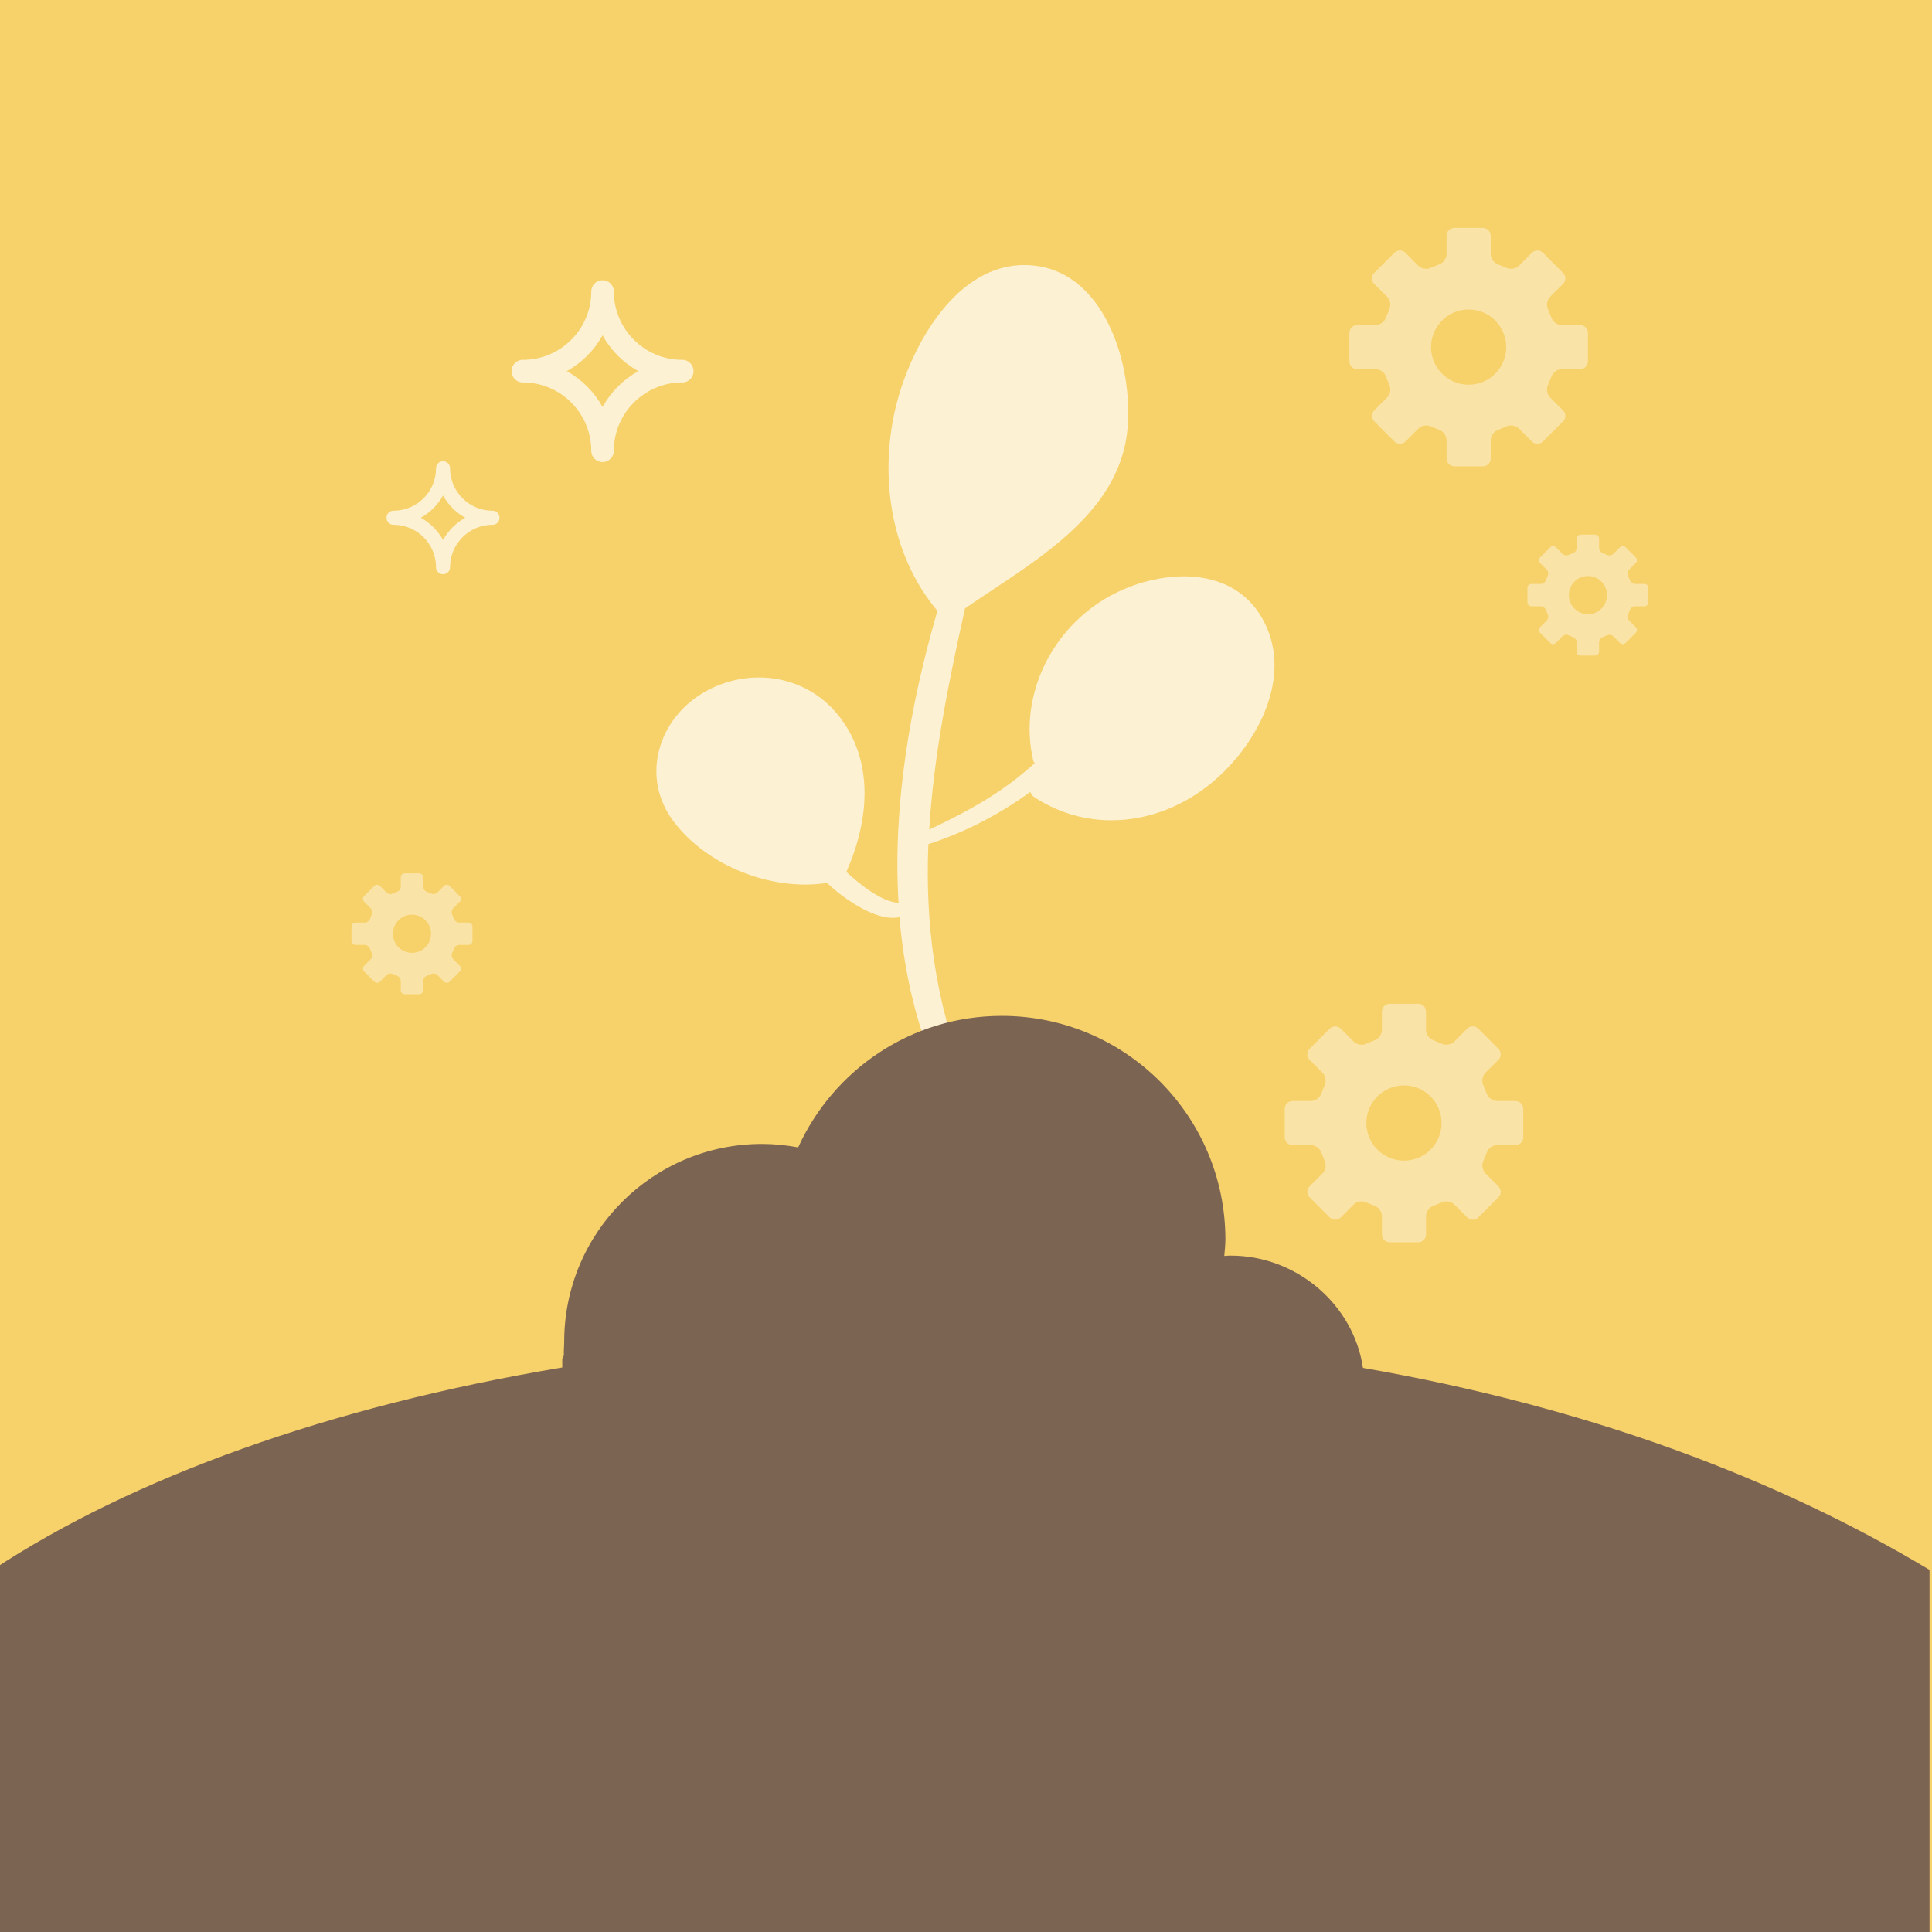
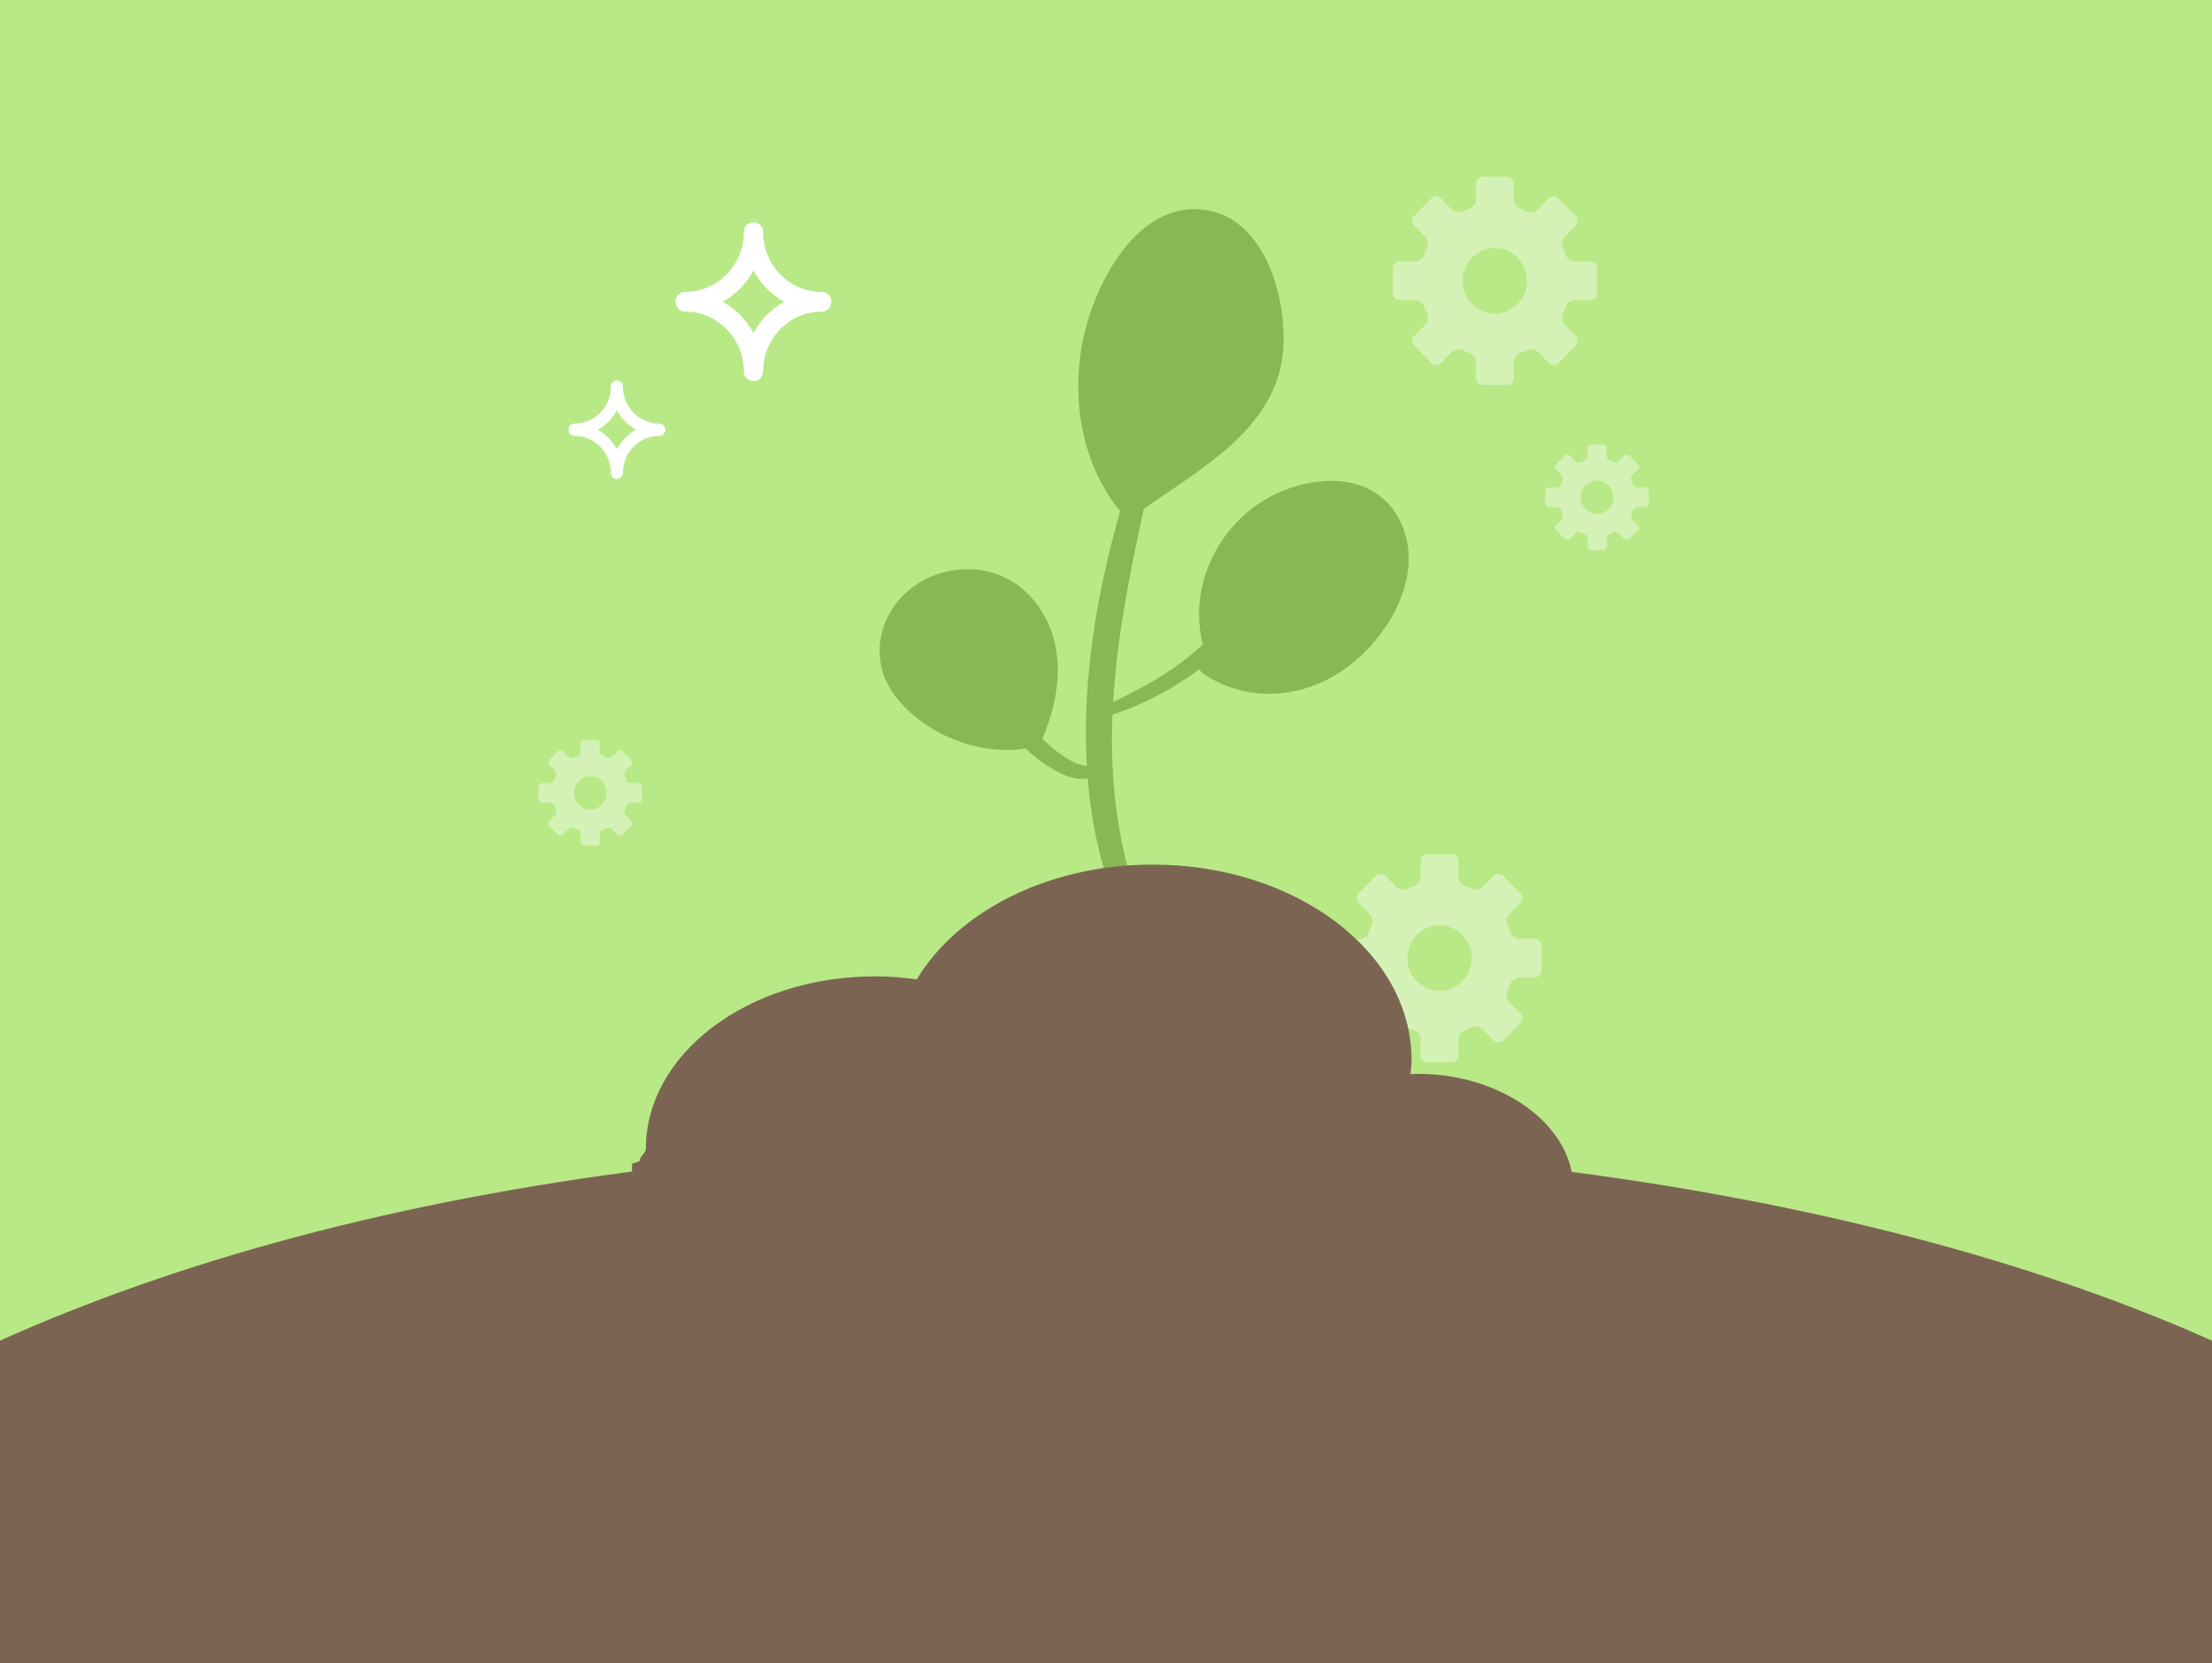
- <svg xmlns="http://www.w3.org/2000/svg" version="1.1" id="Capa_1" x="0px" y="0px" width="390px" height="390px" viewBox="0 0 390 390" enable-background="new 0 0 390 390" xml:space="preserve">
-   <rect x="-0.9" fill="#F7D16A" width="391.571" height="391.57" />
-   <path opacity="0.7" fill="#FFFFFF" d="M254.554,124.405c-6.42-10.668-20.978-9.357-30.568-4.06  c-11.638,6.44-18.473,20.063-15.42,33.163c0.057,0.236,0.171,0.404,0.311,0.532c-1.597,1.434-3.247,2.821-5.009,4.12  c-5.115,3.785-10.61,6.617-16.292,9.314c0.889-14.816,3.864-29.597,7.227-44.665c13.312-9.174,31.066-18.599,32.779-36.032  c1.278-12.97-4.636-33.072-20.611-33.273c-13.851-0.173-22.761,15.941-25.846,27.469c-3.826,14.299-1.581,30.864,8.108,42.338  c-5.536,19.011-9.03,39.325-7.854,58.933c-3.393-0.119-8.143-3.984-10.523-6.241c4.571-10.318,5.799-22.574-1.824-31.853  c-6.574-7.994-17.887-9.542-26.775-4.479c-9.328,5.303-12.995,17.042-6.415,25.968c6.72,9.11,19.879,14.326,31.108,12.592  c0.861,0.814,1.724,1.557,2.525,2.177c2.78,2.124,8.086,5.617,12.094,4.731c1.075,12.85,4.224,25.363,10.242,36.943  c1.176,2.268,5.025,0.615,4.126-1.812c-0.241-0.643-0.472-1.283-0.711-1.921c-0.047-0.127-0.128-0.222-0.193-0.327  c-6.416-16.184-8.266-31.938-7.629-47.623c7.057-2.246,14.196-5.891,20.557-10.526c0.173,0.404,0.427,0.787,0.888,1.086  c10.881,7.105,24.389,5.716,34.581-2.017C253.371,151.403,261.791,136.432,254.554,124.405" />
-   <path fill="#7C6453" d="M275.131,276.129c-1.891-12.807-13.409-22.67-26.698-22.67c-0.479,0-0.823,0.042-1.293,0.067  c0.079-1.085,0.224-2.171,0.224-3.284c0-24.946-20.193-45.173-45.142-45.173c-18.29,0-34,10.903-41.098,26.547  c-2.38-0.444-4.798-0.699-7.302-0.699c-22.057,0-39.932,17.878-39.932,39.934c0,0.919-0.124,1.823-0.059,2.729  c-0.084,0.259-0.332,0.511-0.332,0.783v1.682c-47,7.856-86.682,22.183-115,40.857V391.5h391v-74.599  C358.5,298.295,320.387,284.004,275.131,276.129z" />
-   <path opacity="0.7" fill="#FFFFFF" d="M119.353,91.003c0,1.256,1.02,2.275,2.272,2.275c0.004,0,0.004-0.002,0.009-0.002l0.006,0.002  c1.255,0,2.274-1.02,2.274-2.275c0-0.029-0.004-0.051-0.004-0.077c0.042-7.508,6.096-13.596,13.582-13.723  c0.078,0.002,0.155,0.013,0.231,0.013c1.255,0,2.276-1.02,2.276-2.276c0-0.005,0-0.013,0-0.018s0-0.013,0-0.018  c0-1.255-1.021-2.277-2.276-2.277c-0.076,0-0.153,0.011-0.231,0.013c-7.486-0.127-13.536-6.216-13.582-13.72  c0-0.03,0.004-0.052,0.004-0.079c0-1.256-1.02-2.274-2.274-2.274l-0.006,0.001c-0.005,0-0.005-0.001-0.009-0.001  c-1.253,0-2.272,1.018-2.272,2.274c0,0.027,0.005,0.049,0.005,0.079c-0.044,7.504-6.099,13.593-13.583,13.72  c-0.075-0.002-0.154-0.013-0.234-0.013c-1.254,0-2.275,1.022-2.275,2.277c0,0.005,0.003,0.013,0.003,0.018s-0.003,0.013-0.003,0.018  c0,1.256,1.021,2.276,2.275,2.276c0.08,0,0.159-0.01,0.234-0.013c7.484,0.127,13.538,6.215,13.583,13.723  C119.357,90.952,119.353,90.976,119.353,91.003z M114.41,74.921c3.037-1.68,5.544-4.192,7.224-7.229  c1.676,3.037,4.188,5.55,7.221,7.229c-3.033,1.683-5.544,4.194-7.221,7.231C119.955,79.115,117.447,76.604,114.41,74.921z" />
-   <path opacity="0.7" fill="#FFFFFF" d="M88.016,114.503c0,0.78,0.634,1.415,1.412,1.415c0.002,0,0.002-0.001,0.005-0.001l0.004,0.001  c0.778,0,1.414-0.634,1.414-1.415c0-0.018-0.003-0.031-0.003-0.048c0.026-4.662,3.787-8.443,8.437-8.523  c0.049,0.001,0.097,0.008,0.142,0.008c0.782,0,1.414-0.633,1.414-1.414c0-0.003,0-0.009,0-0.011c0-0.003,0-0.007,0-0.011  c0-0.779-0.632-1.414-1.414-1.414c-0.045,0-0.093,0.006-0.142,0.007c-4.65-0.079-8.409-3.861-8.437-8.522  c0-0.019,0.003-0.032,0.003-0.05c0-0.78-0.636-1.412-1.414-1.412l-0.004,0.002c-0.003,0-0.003-0.002-0.005-0.002  c-0.778,0-1.412,0.632-1.412,1.412c0,0.019,0.003,0.031,0.003,0.05c-0.026,4.661-3.789,8.443-8.437,8.522  c-0.047-0.001-0.097-0.007-0.146-0.007c-0.78,0-1.412,0.635-1.412,1.414c0,0.004,0.002,0.008,0.002,0.011  c0,0.002-0.002,0.008-0.002,0.011c0,0.781,0.632,1.414,1.412,1.414c0.049,0,0.099-0.007,0.146-0.008  c4.648,0.08,8.407,3.861,8.437,8.523C88.02,114.472,88.016,114.487,88.016,114.503z M84.948,104.514  c1.885-1.044,3.443-2.604,4.485-4.49c1.041,1.886,2.601,3.446,4.486,4.49c-1.885,1.045-3.445,2.604-4.486,4.491  C88.391,107.119,86.833,105.56,84.948,104.514z" />
-   <g opacity="0.4">
-     <path fill="#FFFFFF" d="M331.959,117.87h-1.89c-0.439,0-0.912-0.337-1.047-0.751l-0.351-0.857c-0.201-0.393-0.105-0.96,0.202-1.276   l1.335-1.332c0.316-0.304,0.316-0.816,0-1.124l-2.061-2.068c-0.316-0.309-0.82-0.309-1.125,0l-1.338,1.334   c-0.306,0.31-0.882,0.407-1.275,0.208l-0.852-0.35c-0.418-0.137-0.756-0.608-0.756-1.05v-1.887c0-0.435-0.358-0.798-0.802-0.798   h-2.917c-0.438,0-0.797,0.362-0.797,0.798v1.887c0,0.438-0.339,0.913-0.759,1.05l-0.849,0.35c-0.387,0.199-0.968,0.102-1.274-0.208   l-1.331-1.334c-0.312-0.309-0.814-0.309-1.125,0l-2.069,2.068c-0.31,0.308-0.31,0.82,0,1.124l1.335,1.332   c0.312,0.315,0.404,0.883,0.207,1.276l-0.347,0.857c-0.142,0.414-0.612,0.751-1.056,0.751h-1.886c-0.434,0-0.798,0.358-0.798,0.799   v2.917c0,0.438,0.36,0.797,0.798,0.797h1.887c0.441,0,0.913,0.339,1.055,0.756l0.347,0.855c0.197,0.393,0.105,0.966-0.203,1.276   l-1.335,1.333c-0.31,0.311-0.31,0.815,0,1.124l2.065,2.067c0.312,0.308,0.816,0.308,1.126,0l1.33-1.337   c0.307-0.31,0.888-0.401,1.274-0.208l0.853,0.348c0.417,0.143,0.757,0.612,0.757,1.054v1.888c0,0.439,0.357,0.797,0.798,0.797   h2.918c0.438,0,0.798-0.354,0.798-0.797v-1.888c0-0.439,0.346-0.911,0.758-1.054l0.85-0.348c0.394-0.193,0.97-0.102,1.277,0.208   l1.336,1.337c0.307,0.308,0.812,0.308,1.125,0l2.063-2.067c0.313-0.31,0.313-0.813,0-1.124l-1.338-1.333   c-0.308-0.311-0.398-0.884-0.201-1.276l0.351-0.855c0.134-0.417,0.61-0.756,1.046-0.756h1.891c0.436,0,0.796-0.357,0.796-0.797   v-2.917C332.755,118.229,332.394,117.87,331.959,117.87z M320.547,123.977c-2.126,0-3.85-1.726-3.85-3.849   c0-2.128,1.724-3.853,3.85-3.853c2.127,0,3.845,1.725,3.845,3.853C324.392,122.251,322.674,123.977,320.547,123.977z" />
-     <path fill="#FFFFFF" d="M94.575,186.235h-1.89c-0.438,0-0.912-0.337-1.047-0.751l-0.353-0.855   c-0.197-0.394-0.106-0.962,0.203-1.275l1.336-1.333c0.317-0.306,0.317-0.817,0-1.125l-2.06-2.066c-0.315-0.309-0.822-0.309-1.127,0   l-1.338,1.333c-0.306,0.311-0.882,0.406-1.274,0.208l-0.853-0.352c-0.414-0.137-0.754-0.607-0.754-1.048v-1.887   c0-0.438-0.356-0.798-0.8-0.798h-2.917c-0.438,0-0.799,0.358-0.799,0.798v1.887c0,0.438-0.339,0.912-0.755,1.048l-0.851,0.352   c-0.389,0.198-0.97,0.103-1.275-0.208l-1.332-1.333c-0.312-0.309-0.813-0.309-1.125,0l-2.069,2.066   c-0.308,0.308-0.308,0.818,0,1.125l1.338,1.333c0.309,0.312,0.403,0.881,0.204,1.275l-0.347,0.855   c-0.141,0.414-0.609,0.751-1.055,0.751H71.75c-0.435,0-0.798,0.357-0.798,0.798v2.918c0,0.437,0.362,0.797,0.798,0.797h1.887   c0.442,0,0.912,0.339,1.053,0.757l0.347,0.854c0.199,0.394,0.107,0.966-0.203,1.276l-1.336,1.334c-0.308,0.309-0.308,0.816,0,1.125   l2.065,2.066c0.313,0.309,0.817,0.309,1.128,0l1.331-1.336c0.305-0.311,0.886-0.401,1.273-0.21l0.852,0.353   c0.416,0.139,0.757,0.609,0.757,1.05v1.889c0,0.438,0.358,0.796,0.798,0.796h2.916c0.438,0,0.801-0.354,0.801-0.796v-1.889   c0-0.439,0.345-0.911,0.757-1.05l0.849-0.353c0.395-0.191,0.968-0.101,1.276,0.21l1.336,1.336c0.309,0.309,0.814,0.309,1.127,0   l2.062-2.066c0.315-0.31,0.315-0.815,0-1.125l-1.336-1.334c-0.308-0.31-0.4-0.882-0.201-1.276l0.352-0.854   c0.134-0.418,0.608-0.757,1.046-0.757h1.888c0.437,0,0.799-0.355,0.799-0.797v-2.918C95.37,186.597,95.009,186.235,94.575,186.235z    M83.161,192.341c-2.124,0-3.847-1.725-3.847-3.849c0-2.128,1.724-3.853,3.847-3.853c2.128,0,3.845,1.725,3.845,3.853   C87.006,190.616,85.289,192.341,83.161,192.341z" />
-     <path fill="#FFFFFF" d="M318.973,65.62h-3.728c-0.86,0-1.799-0.665-2.063-1.481l-0.694-1.686c-0.392-0.777-0.211-1.898,0.396-2.514   l2.637-2.628c0.624-0.605,0.624-1.611,0-2.218l-4.062-4.073c-0.622-0.611-1.618-0.611-2.223,0l-2.637,2.627   c-0.604,0.612-1.74,0.802-2.513,0.412l-1.681-0.693c-0.817-0.272-1.488-1.201-1.488-2.069v-3.719c0-0.862-0.703-1.574-1.579-1.574   h-5.751c-0.864,0-1.575,0.706-1.575,1.574v3.719c0,0.864-0.671,1.797-1.492,2.069l-1.676,0.693   c-0.766,0.391-1.911,0.201-2.516-0.412l-2.627-2.627c-0.613-0.611-1.604-0.611-2.217,0l-4.078,4.073   c-0.608,0.607-0.608,1.613,0,2.218l2.637,2.628c0.606,0.616,0.794,1.737,0.404,2.514l-0.686,1.686   c-0.277,0.817-1.201,1.481-2.078,1.481h-3.723c-0.854,0-1.568,0.706-1.568,1.575v5.753c0,0.863,0.711,1.571,1.568,1.571h3.728   c0.868,0,1.796,0.668,2.073,1.493l0.686,1.683c0.391,0.778,0.207,1.906-0.403,2.517l-2.634,2.632c-0.604,0.608-0.604,1.608,0,2.214   l4.074,4.076c0.616,0.608,1.611,0.608,2.227,0l2.623-2.634c0.6-0.611,1.746-0.791,2.51-0.416l1.681,0.695   c0.821,0.276,1.492,1.204,1.492,2.073v3.723c0,0.866,0.706,1.57,1.574,1.57h5.747c0.867,0,1.58-0.698,1.58-1.57v-3.723   c0-0.867,0.68-1.797,1.493-2.073l1.675-0.695c0.776-0.375,1.91-0.195,2.517,0.416l2.635,2.634c0.608,0.608,1.604,0.608,2.222,0   l4.065-4.076c0.62-0.611,0.62-1.606,0-2.214l-2.637-2.632c-0.606-0.611-0.787-1.738-0.396-2.517l0.694-1.683   c0.264-0.825,1.199-1.493,2.063-1.493h3.723c0.861,0,1.574-0.701,1.574-1.571v-5.753C320.541,66.334,319.83,65.62,318.973,65.62z    M296.464,77.661c-4.187,0-7.588-3.401-7.588-7.587c0-4.197,3.401-7.598,7.588-7.598c4.196,0,7.583,3.401,7.583,7.598   C304.047,74.26,300.66,77.661,296.464,77.661z" />
-     <path fill="#FFFFFF" d="M305.921,222.248h-3.728c-0.863,0-1.799-0.664-2.063-1.48l-0.694-1.688   c-0.392-0.776-0.211-1.897,0.396-2.514l2.637-2.627c0.624-0.605,0.624-1.612,0-2.219l-4.064-4.074c-0.62-0.609-1.615-0.609-2.222,0   l-2.636,2.627c-0.606,0.613-1.74,0.804-2.513,0.412l-1.684-0.693c-0.817-0.271-1.485-1.199-1.485-2.068v-3.721   c0-0.862-0.703-1.574-1.579-1.574h-5.751c-0.866,0-1.577,0.708-1.577,1.574v3.721c0,0.864-0.67,1.797-1.49,2.068l-1.675,0.693   c-0.769,0.392-1.915,0.201-2.518-0.412l-2.625-2.627c-0.614-0.609-1.604-0.609-2.218,0l-4.079,4.074   c-0.607,0.606-0.607,1.613,0,2.219l2.636,2.627c0.608,0.616,0.794,1.737,0.406,2.514l-0.685,1.688   c-0.278,0.816-1.205,1.48-2.081,1.48h-3.721c-0.854,0-1.57,0.706-1.57,1.575v5.753c0,0.864,0.712,1.571,1.57,1.571h3.726   c0.87,0,1.798,0.668,2.076,1.493l0.685,1.684c0.391,0.778,0.209,1.905-0.402,2.516l-2.635,2.633c-0.605,0.608-0.605,1.608,0,2.215   l4.074,4.075c0.614,0.607,1.611,0.607,2.224,0l2.626-2.634c0.6-0.61,1.746-0.791,2.511-0.415l1.682,0.695   c0.819,0.274,1.488,1.202,1.488,2.071v3.725c0,0.866,0.706,1.57,1.575,1.57h5.748c0.867,0,1.581-0.7,1.581-1.57v-3.725   c0-0.867,0.678-1.797,1.492-2.071l1.675-0.695c0.775-0.376,1.91-0.195,2.517,0.415l2.636,2.634c0.604,0.607,1.602,0.607,2.221,0   l4.064-4.075c0.621-0.611,0.621-1.606,0-2.215l-2.638-2.633c-0.605-0.61-0.785-1.737-0.393-2.516l0.693-1.684   c0.263-0.825,1.199-1.493,2.064-1.493h3.722c0.858,0,1.574-0.7,1.574-1.571v-5.753   C307.489,222.961,306.778,222.248,305.921,222.248z M283.412,234.289c-4.187,0-7.588-3.4-7.588-7.589   c0-4.197,3.401-7.597,7.588-7.597c4.196,0,7.583,3.399,7.583,7.597C290.995,230.889,287.608,234.289,283.412,234.289z" />
+ <svg xmlns="http://www.w3.org/2000/svg" xmlns:xlink="http://www.w3.org/1999/xlink" version="1.1" id="Capa_1" x="0px" y="0px" width="266px" height="200px" viewBox="0 0 266 200" enable-background="new 0 0 266 200" xml:space="preserve">
+   <g>
+     <defs>
+       <rect id="SVGID_1_" width="269" height="203" />
+     </defs>
+     <clipPath id="SVGID_2_">
+       <use xlink:href="#SVGID_1_" overflow="visible" />
+     </clipPath>
+     <g clip-path="url(#SVGID_2_)">
+       <rect x="-1.521" y="-2.673" fill="#B8E986" width="270.106" height="203.681" />
+       <path fill="#FFFFFF" d="M89.442,44.663c0,0.652,0.521,1.185,1.16,1.185c0.002,0,0.002-0.002,0.004-0.002    c0.001,0,0.004,0.002,0.004,0.002c0.64,0,1.16-0.532,1.16-1.185c0-0.015-0.002-0.027-0.002-0.04    c0.021-3.907,3.108-7.072,6.926-7.139c0.04,0.001,0.078,0.007,0.118,0.007c0.64,0,1.16-0.532,1.16-1.184c0-0.003,0-0.006,0-0.009    c0-0.003,0-0.006,0-0.009c0-0.653-0.52-1.185-1.16-1.185c-0.04,0-0.078,0.005-0.118,0.007c-3.818-0.066-6.903-3.233-6.926-7.137    c0-0.015,0.002-0.027,0.002-0.042c0-0.653-0.52-1.182-1.16-1.182c0,0-0.003,0.001-0.004,0.001c-0.002,0-0.002-0.001-0.004-0.001    c-0.639,0-1.16,0.529-1.16,1.182c0,0.015,0.003,0.027,0.003,0.042c-0.022,3.904-3.11,7.071-6.928,7.137    c-0.039-0.002-0.08-0.007-0.118-0.007c-0.641,0-1.161,0.531-1.161,1.185c0,0.003,0.002,0.006,0.002,0.009    c0,0.003-0.002,0.006-0.002,0.009c0,0.652,0.52,1.184,1.161,1.184c0.038,0,0.079-0.006,0.118-0.007    c3.817,0.066,6.904,3.232,6.928,7.139C89.445,44.636,89.442,44.648,89.442,44.663z M86.923,36.298    c1.549-0.874,2.827-2.181,3.683-3.761c0.854,1.58,2.135,2.887,3.683,3.761c-1.548,0.875-2.828,2.18-3.683,3.762    C89.75,38.478,88.472,37.173,86.923,36.298z" />
+       <path fill="#FFFFFF" d="M73.462,56.886c0,0.406,0.323,0.736,0.72,0.736c0.002,0,0.002,0,0.002,0c0.002,0,0.003,0,0.003,0    c0.397,0,0.721-0.33,0.721-0.736c0-0.008-0.002-0.016-0.002-0.024c0.014-2.425,1.931-4.392,4.304-4.435    c0.024,0.002,0.048,0.005,0.073,0.005c0.396,0,0.721-0.329,0.721-0.735c0-0.002,0-0.005,0-0.006c0-0.002,0-0.004,0-0.006    c0-0.405-0.324-0.735-0.721-0.735c-0.025,0-0.049,0.003-0.073,0.003c-2.373-0.04-4.29-2.006-4.304-4.433    c0-0.009,0.002-0.015,0.002-0.025c0-0.407-0.323-0.734-0.721-0.734c0,0-0.001,0-0.002,0c0,0-0.001,0-0.003,0    c-0.397,0-0.72,0.327-0.72,0.734c0,0.01,0.002,0.016,0.002,0.025c-0.014,2.427-1.932,4.393-4.304,4.433    c-0.024,0-0.048-0.003-0.074-0.003c-0.397,0-0.72,0.33-0.72,0.735c0,0.002,0,0.004,0,0.006c0,0.001,0,0.004,0,0.006    c0,0.406,0.323,0.735,0.72,0.735c0.026,0,0.05-0.003,0.074-0.005c2.372,0.043,4.29,2.01,4.304,4.435    C73.464,56.871,73.462,56.879,73.462,56.886z M71.896,51.691c0.962-0.544,1.757-1.355,2.288-2.335    c0.531,0.979,1.327,1.791,2.287,2.335c-0.96,0.543-1.756,1.354-2.287,2.335C73.653,53.045,72.858,52.235,71.896,51.691z" />
+       <g opacity="0.4">
+         <path fill="#FFFFFF" d="M197.869,58.637h-0.965c-0.224,0-0.464-0.174-0.533-0.39l-0.18-0.446c-0.103-0.205-0.053-0.5,0.104-0.662     l0.681-0.693c0.163-0.159,0.163-0.424,0-0.586l-1.051-1.075c-0.16-0.161-0.419-0.161-0.574,0l-0.681,0.695     c-0.158,0.161-0.449,0.211-0.649,0.109l-0.437-0.184c-0.212-0.07-0.386-0.317-0.386-0.545v-0.982     c0-0.227-0.181-0.415-0.408-0.415h-1.488c-0.223,0-0.404,0.188-0.404,0.415v0.982c0,0.228-0.175,0.475-0.389,0.545l-0.434,0.184     c-0.197,0.102-0.493,0.052-0.647-0.109l-0.681-0.695c-0.158-0.161-0.414-0.161-0.574,0l-1.055,1.075     c-0.157,0.162-0.157,0.427,0,0.586l0.681,0.693c0.158,0.162,0.207,0.457,0.106,0.662l-0.178,0.446     c-0.071,0.216-0.312,0.39-0.537,0.39h-0.963c-0.222,0-0.405,0.187-0.405,0.416v1.518c0,0.228,0.183,0.415,0.405,0.415h0.963     c0.224,0,0.466,0.177,0.537,0.394l0.178,0.446c0.102,0.204,0.054,0.501-0.104,0.664l-0.682,0.693     c-0.158,0.162-0.158,0.425,0,0.584l1.054,1.075c0.16,0.162,0.417,0.162,0.576,0l0.679-0.695c0.154-0.16,0.45-0.208,0.648-0.107     l0.435,0.181c0.212,0.074,0.388,0.318,0.388,0.548v0.982c0,0.227,0.181,0.414,0.405,0.414h1.487c0.225,0,0.407-0.184,0.407-0.414     v-0.982c0-0.228,0.177-0.474,0.387-0.548l0.436-0.181c0.2-0.101,0.493-0.053,0.649,0.107l0.682,0.695     c0.156,0.162,0.415,0.162,0.573,0l1.054-1.075c0.16-0.16,0.16-0.422,0-0.584l-0.684-0.693c-0.156-0.162-0.203-0.459-0.102-0.664     l0.18-0.446c0.067-0.216,0.31-0.394,0.531-0.394h0.966c0.222,0,0.404-0.185,0.404-0.415v-1.518     C198.274,58.827,198.09,58.637,197.869,58.637z M192.049,61.814c-1.084,0-1.963-0.897-1.963-2.001     c0-1.106,0.879-2.005,1.963-2.005c1.083,0,1.96,0.898,1.96,2.005C194.009,60.917,193.132,61.814,192.049,61.814z" />
+         <path fill="#FFFFFF" d="M76.807,94.198h-0.965c-0.222,0-0.463-0.174-0.532-0.39l-0.18-0.446     c-0.102-0.204-0.054-0.499,0.102-0.662l0.683-0.693c0.161-0.16,0.161-0.425,0-0.585l-1.052-1.075     c-0.161-0.162-0.418-0.162-0.575,0l-0.681,0.694c-0.157,0.16-0.45,0.21-0.649,0.108l-0.436-0.184     c-0.211-0.07-0.385-0.316-0.385-0.545v-0.982c0-0.227-0.181-0.414-0.408-0.414h-1.488c-0.222,0-0.407,0.186-0.407,0.414v0.982     c0,0.228-0.174,0.475-0.387,0.545l-0.432,0.184c-0.199,0.102-0.495,0.052-0.65-0.108l-0.68-0.694     c-0.159-0.162-0.415-0.162-0.574,0l-1.055,1.075c-0.156,0.16-0.156,0.425,0,0.585l0.683,0.693     c0.157,0.163,0.206,0.458,0.104,0.662l-0.177,0.446c-0.072,0.215-0.312,0.39-0.539,0.39h-0.961c-0.222,0-0.406,0.187-0.406,0.417     v1.518c0,0.228,0.183,0.414,0.406,0.414h0.962c0.225,0,0.466,0.175,0.538,0.393l0.177,0.444c0.103,0.205,0.054,0.503-0.104,0.664     l-0.682,0.695c-0.155,0.159-0.155,0.423,0,0.584l1.054,1.075c0.16,0.16,0.417,0.16,0.577,0l0.678-0.695     c0.155-0.161,0.451-0.209,0.649-0.109l0.435,0.183c0.211,0.072,0.385,0.318,0.385,0.546v0.983c0,0.229,0.184,0.414,0.406,0.414     h1.488c0.225,0,0.409-0.184,0.409-0.414v-0.983c0-0.227,0.176-0.474,0.387-0.546l0.433-0.183     c0.201-0.101,0.493-0.052,0.649,0.109l0.682,0.695c0.156,0.16,0.416,0.16,0.575,0l1.051-1.075c0.161-0.162,0.161-0.425,0-0.584     l-0.682-0.695c-0.156-0.161-0.204-0.459-0.101-0.664l0.179-0.444c0.069-0.218,0.309-0.393,0.533-0.393h0.963     c0.222,0,0.407-0.185,0.407-0.414v-1.518C77.213,94.387,77.028,94.198,76.807,94.198z M70.986,97.375     c-1.083,0-1.962-0.897-1.962-2.001c0-1.108,0.879-2.006,1.962-2.006c1.084,0,1.961,0.898,1.961,2.006     C72.947,96.478,72.07,97.375,70.986,97.375z" />
+         <path fill="#FFFFFF" d="M191.246,31.459h-1.901c-0.439,0-0.918-0.346-1.053-0.77l-0.353-0.877     c-0.202-0.405-0.11-0.988,0.201-1.308l1.345-1.367c0.318-0.314,0.318-0.839,0-1.154l-2.073-2.118     c-0.315-0.319-0.824-0.319-1.133,0l-1.344,1.367c-0.31,0.318-0.888,0.416-1.282,0.214l-0.856-0.361     c-0.416-0.14-0.759-0.625-0.759-1.076v-1.936c0-0.449-0.358-0.819-0.806-0.819H178.3c-0.441,0-0.805,0.368-0.805,0.819v1.936     c0,0.45-0.341,0.936-0.758,1.076l-0.856,0.361c-0.392,0.202-0.975,0.104-1.283-0.214l-1.339-1.367     c-0.313-0.319-0.817-0.319-1.131,0l-2.08,2.118c-0.311,0.315-0.311,0.84,0,1.154l1.343,1.367     c0.312,0.319,0.406,0.903,0.208,1.308l-0.349,0.877c-0.142,0.424-0.615,0.77-1.062,0.77h-1.897c-0.436,0-0.802,0.368-0.802,0.819     v2.991c0,0.449,0.363,0.818,0.802,0.818h1.899c0.444,0,0.918,0.347,1.06,0.777l0.349,0.875c0.2,0.405,0.106,0.991-0.206,1.309     l-1.342,1.369c-0.311,0.315-0.311,0.836,0,1.152l2.077,2.12c0.314,0.317,0.821,0.317,1.135,0l1.338-1.371     c0.307-0.316,0.89-0.412,1.28-0.216l0.858,0.361c0.417,0.145,0.759,0.626,0.759,1.079v1.938c0,0.449,0.36,0.814,0.803,0.814     h2.932c0.442,0,0.807-0.361,0.807-0.814v-1.938c0-0.451,0.346-0.934,0.761-1.079l0.854-0.361c0.396-0.195,0.976-0.1,1.283,0.216     l1.346,1.371c0.31,0.317,0.816,0.317,1.131,0l2.073-2.12c0.317-0.318,0.317-0.837,0-1.152l-1.345-1.369     c-0.309-0.318-0.401-0.904-0.2-1.309l0.354-0.875c0.133-0.431,0.612-0.777,1.053-0.777h1.898c0.438,0,0.803-0.364,0.803-0.818     v-2.991C192.045,31.831,191.684,31.459,191.246,31.459z M179.768,37.723c-2.137,0-3.87-1.769-3.87-3.946     c0-2.184,1.733-3.953,3.87-3.953c2.138,0,3.866,1.77,3.866,3.953C183.634,35.954,181.905,37.723,179.768,37.723z" />
+         <path fill="#FFFFFF" d="M184.588,112.932h-1.9c-0.438,0-0.916-0.346-1.051-0.771l-0.355-0.877     c-0.199-0.403-0.106-0.987,0.202-1.308l1.346-1.367c0.317-0.312,0.317-0.837,0-1.153l-2.073-2.118     c-0.316-0.317-0.824-0.317-1.133,0l-1.343,1.365c-0.311,0.319-0.889,0.419-1.282,0.215l-0.858-0.36     c-0.417-0.141-0.759-0.624-0.759-1.077v-1.934c0-0.449-0.358-0.818-0.805-0.818h-2.934c-0.441,0-0.802,0.367-0.802,0.818v1.934     c0,0.45-0.343,0.937-0.762,1.077l-0.855,0.36c-0.39,0.204-0.976,0.104-1.281-0.215l-1.342-1.365c-0.312-0.317-0.816-0.317-1.13,0     l-2.08,2.118c-0.31,0.316-0.31,0.841,0,1.153l1.345,1.367c0.31,0.32,0.405,0.904,0.206,1.308l-0.349,0.877     c-0.143,0.426-0.613,0.771-1.061,0.771h-1.897c-0.437,0-0.801,0.367-0.801,0.82v2.991c0,0.449,0.362,0.818,0.801,0.818h1.9     c0.443,0,0.915,0.346,1.058,0.775l0.349,0.877c0.2,0.404,0.106,0.99-0.205,1.308l-1.344,1.37c-0.307,0.316-0.307,0.836,0,1.151     l2.078,2.12c0.314,0.316,0.823,0.316,1.136,0l1.338-1.369c0.305-0.318,0.891-0.412,1.279-0.217l0.859,0.362     c0.418,0.142,0.76,0.626,0.76,1.077v1.938c0,0.451,0.358,0.817,0.801,0.817h2.933c0.441,0,0.807-0.366,0.807-0.817v-1.938     c0-0.45,0.344-0.936,0.761-1.077l0.854-0.362c0.396-0.195,0.973-0.102,1.282,0.217l1.344,1.369c0.311,0.316,0.818,0.316,1.135,0     l2.071-2.12c0.316-0.317,0.316-0.835,0-1.151l-1.344-1.37c-0.31-0.317-0.401-0.903-0.202-1.308l0.354-0.877     c0.135-0.43,0.612-0.775,1.053-0.775h1.897c0.439,0,0.805-0.364,0.805-0.818v-2.991     C185.39,113.303,185.025,112.932,184.588,112.932z M173.109,119.194c-2.133,0-3.869-1.769-3.869-3.946     c0-2.184,1.736-3.953,3.869-3.953c2.141,0,3.868,1.77,3.868,3.953C176.978,117.426,175.25,119.194,173.109,119.194z" />
+       </g>
+       <path fill="#88B753" d="M168.017,62.037c-3.271-5.549-10.695-4.868-15.589-2.112c-5.935,3.349-9.42,10.436-7.862,17.25    c0.028,0.122,0.088,0.211,0.157,0.276c-0.813,0.747-1.655,1.469-2.555,2.144c-2.607,1.968-5.41,3.442-8.307,4.845    c0.451-7.708,1.971-15.395,3.685-23.234c6.789-4.771,15.843-9.673,16.718-18.743c0.652-6.748-2.365-17.203-10.512-17.308    c-7.066-0.09-11.608,8.292-13.182,14.289c-1.951,7.438-0.806,16.054,4.135,22.024c-2.823,9.888-4.604,20.455-4.006,30.655    c-1.73-0.063-4.154-2.073-5.366-3.248c2.331-5.367,2.958-11.742-0.93-16.568c-3.354-4.158-9.124-4.963-13.656-2.33    c-4.755,2.758-6.627,8.864-3.271,13.508c3.428,4.737,10.138,7.451,15.864,6.55c0.439,0.422,0.88,0.808,1.289,1.131    c1.418,1.106,4.124,2.922,6.168,2.461c0.548,6.684,2.153,13.193,5.223,19.216c0.6,1.181,2.561,0.319,2.104-0.941    c-0.123-0.335-0.241-0.67-0.362-1c-0.023-0.066-0.066-0.116-0.098-0.172c-3.274-8.418-4.217-16.612-3.891-24.77    c3.597-1.168,7.239-3.065,10.484-5.476c0.087,0.209,0.217,0.408,0.451,0.565c5.549,3.695,12.438,2.971,17.636-1.051    C167.416,76.081,171.709,68.293,168.017,62.037" />
+       <path fill="#7C6453" d="M188.998,140.958c-1.307-6.661-9.307-11.791-18.469-11.791c-0.333,0-0.601,0.021-0.924,0.035    c0.055-0.565,0.139-1.131,0.139-1.709c0-12.977-13.935-23.497-31.145-23.497c-12.617,0-23.457,5.672-28.353,13.809    c-1.644-0.229-3.308-0.363-5.039-0.363c-15.217,0-27.546,9.299-27.546,20.771c0,0.479-0.781,0.951-0.736,1.421    c-0.059,0.134-0.926,0.265-0.926,0.406v0.876C45,145,19,152.453-2,162.167V201h270v-38.833    C247,152.488,220.217,145.055,188.998,140.958z" />
+     </g>
  </g>
</svg>
